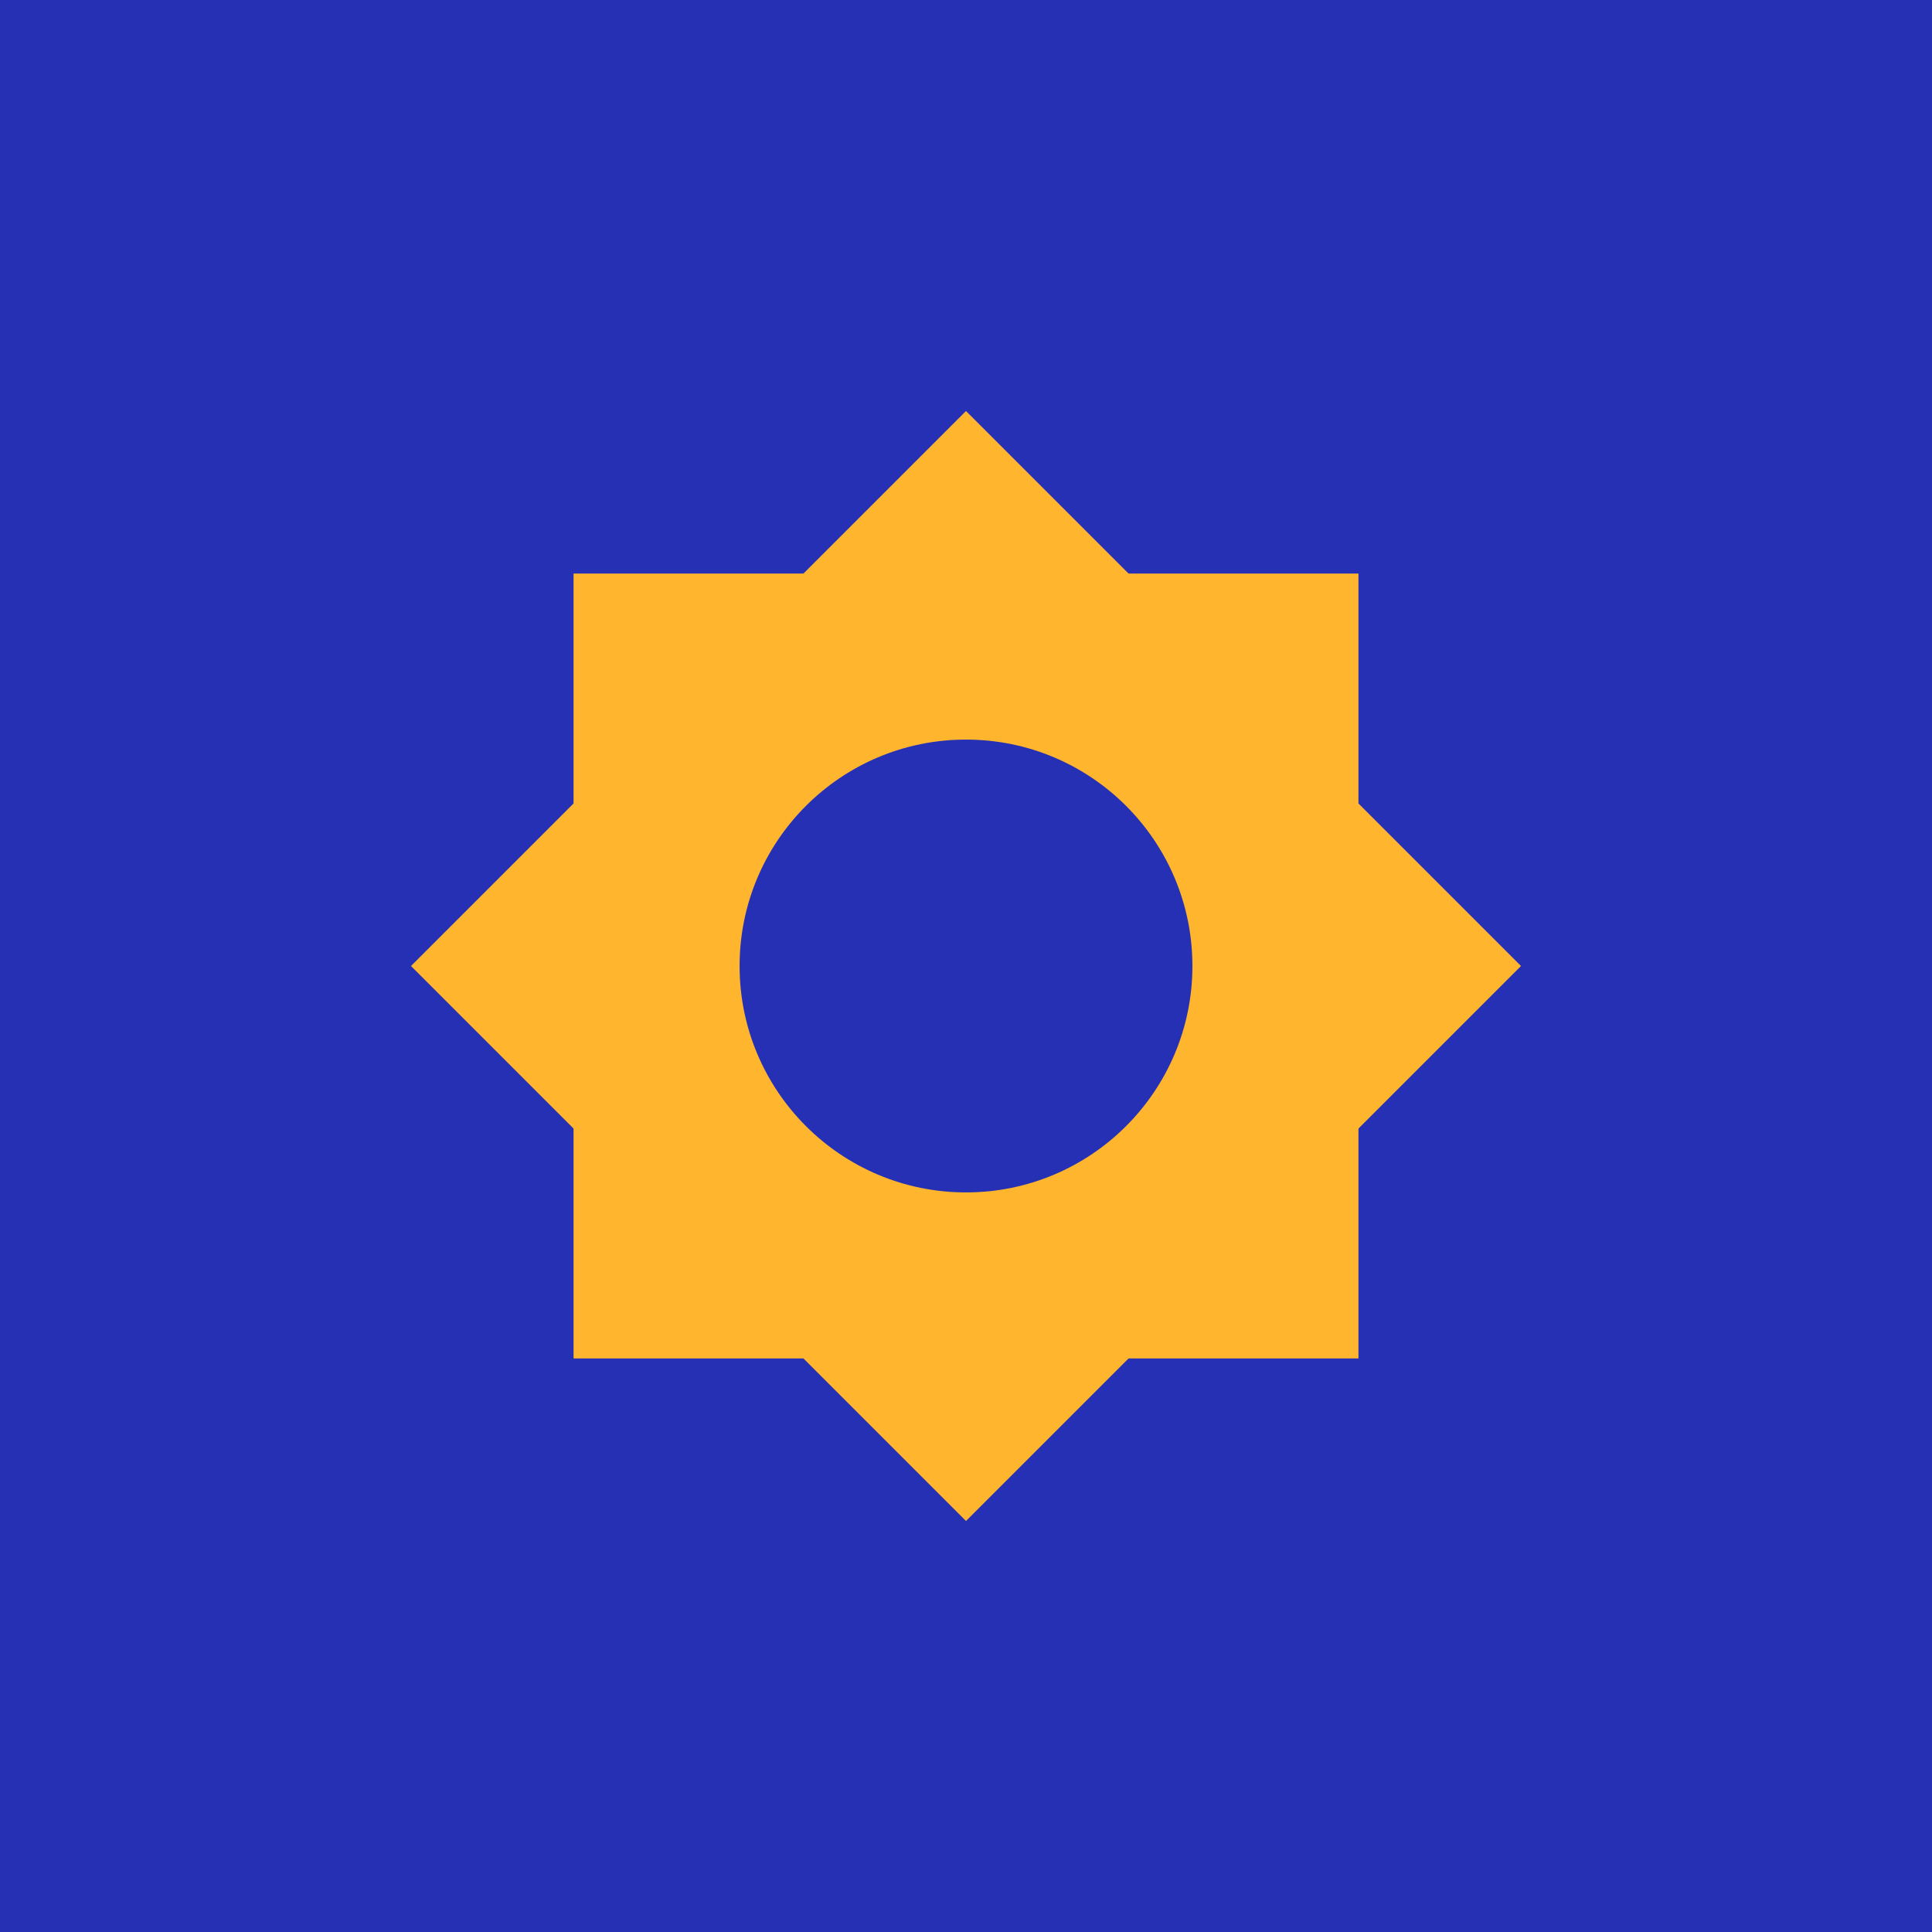
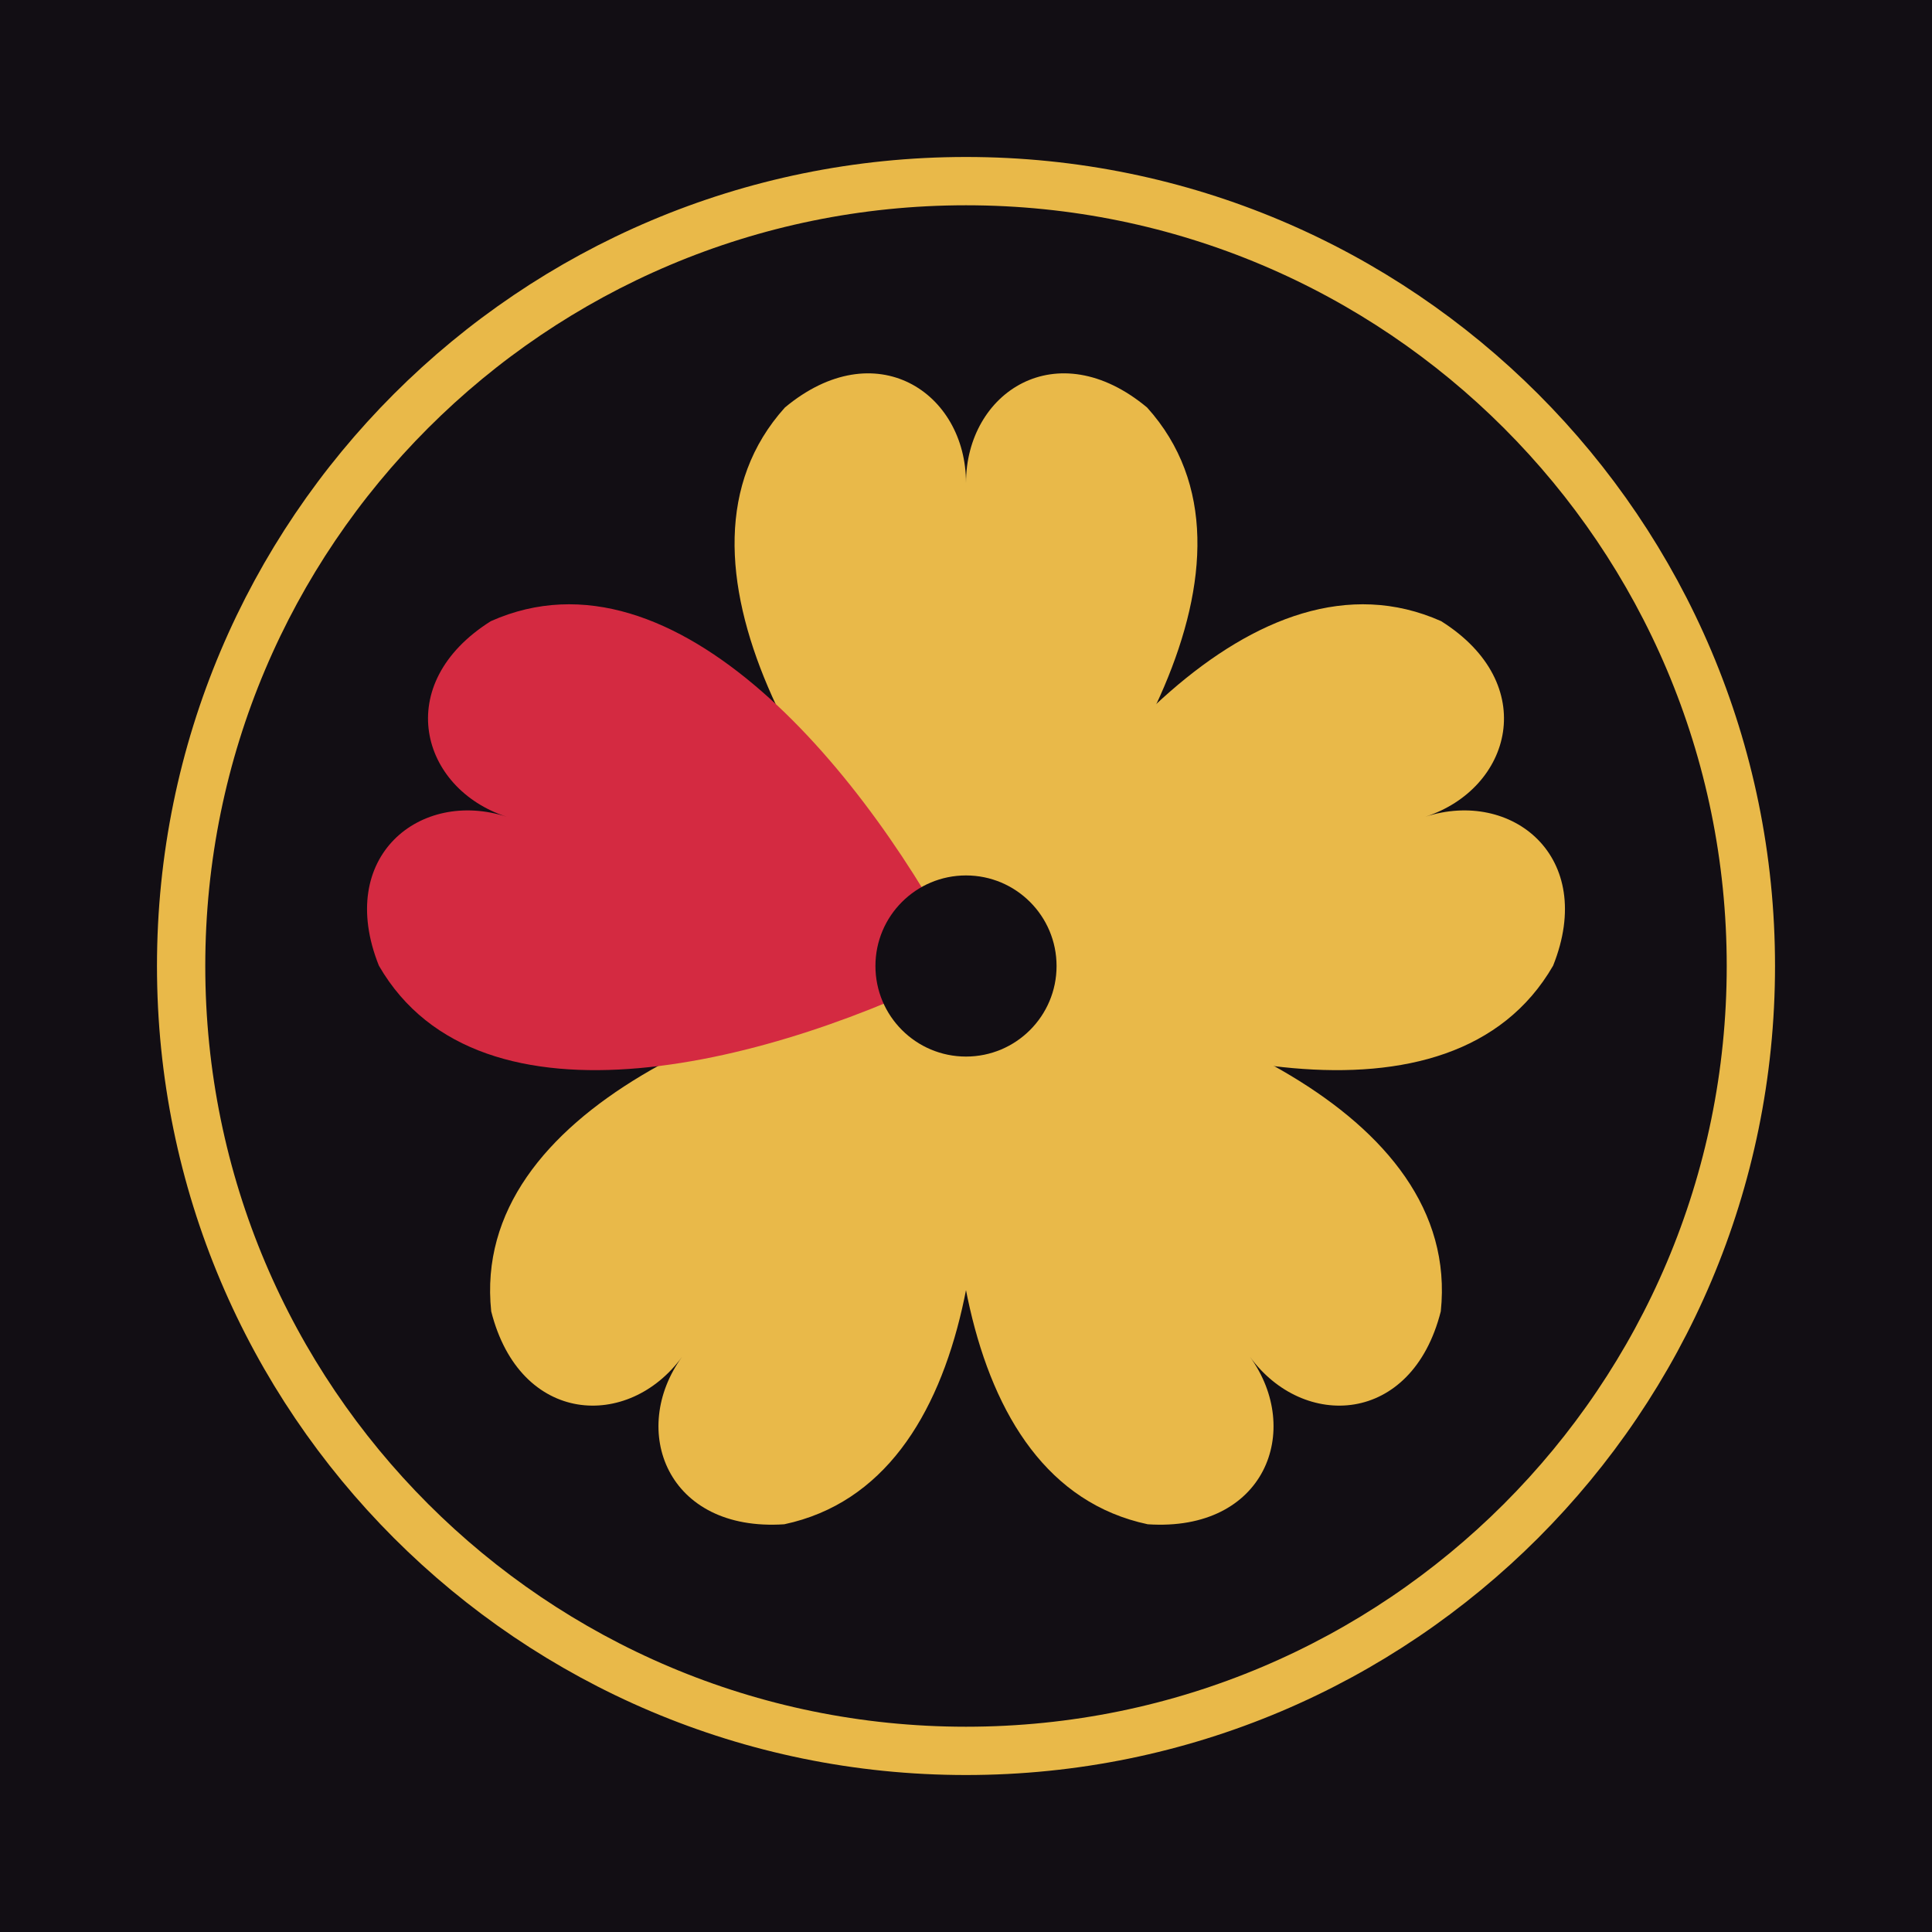
- <svg xmlns="http://www.w3.org/2000/svg" viewBox="0 0 64 64">
-   <rect width="64" height="64" fill="#2530b4" />
-   <g fill="#ffb52e">
-     <rect x="19" y="19" width="26" height="26" />
-     <rect x="19" y="19" width="26" height="26" transform="rotate(45 32 32)" />
+ <svg xmlns="http://www.w3.org/2000/svg" viewBox="-32 -32 64 64">
+   <rect x="-32" y="-32" width="64" height="64" fill="#120e14" />
+   <circle r="26" fill="none" stroke="#e9b949" stroke-width="1.6" />
+   <g fill="#e9b949">
+     <path id="l" d="M0 0C-5-5-10.500-13.500-6-18.500-3-21 0-19 0-16 0-19 3-21 6-18.500 10.500-13.500 5-5 0 0z" />
+     <use href="#l" transform="rotate(72)" />
+     <use href="#l" transform="rotate(144)" />
+     <use href="#l" transform="rotate(216)" />
+     <use href="#l" transform="rotate(288)" fill="#d42a41" />
  </g>
-   <circle cx="32" cy="32" r="7.5" fill="#2530b4" />
+   <circle r="3" fill="#120e14" />
</svg>
